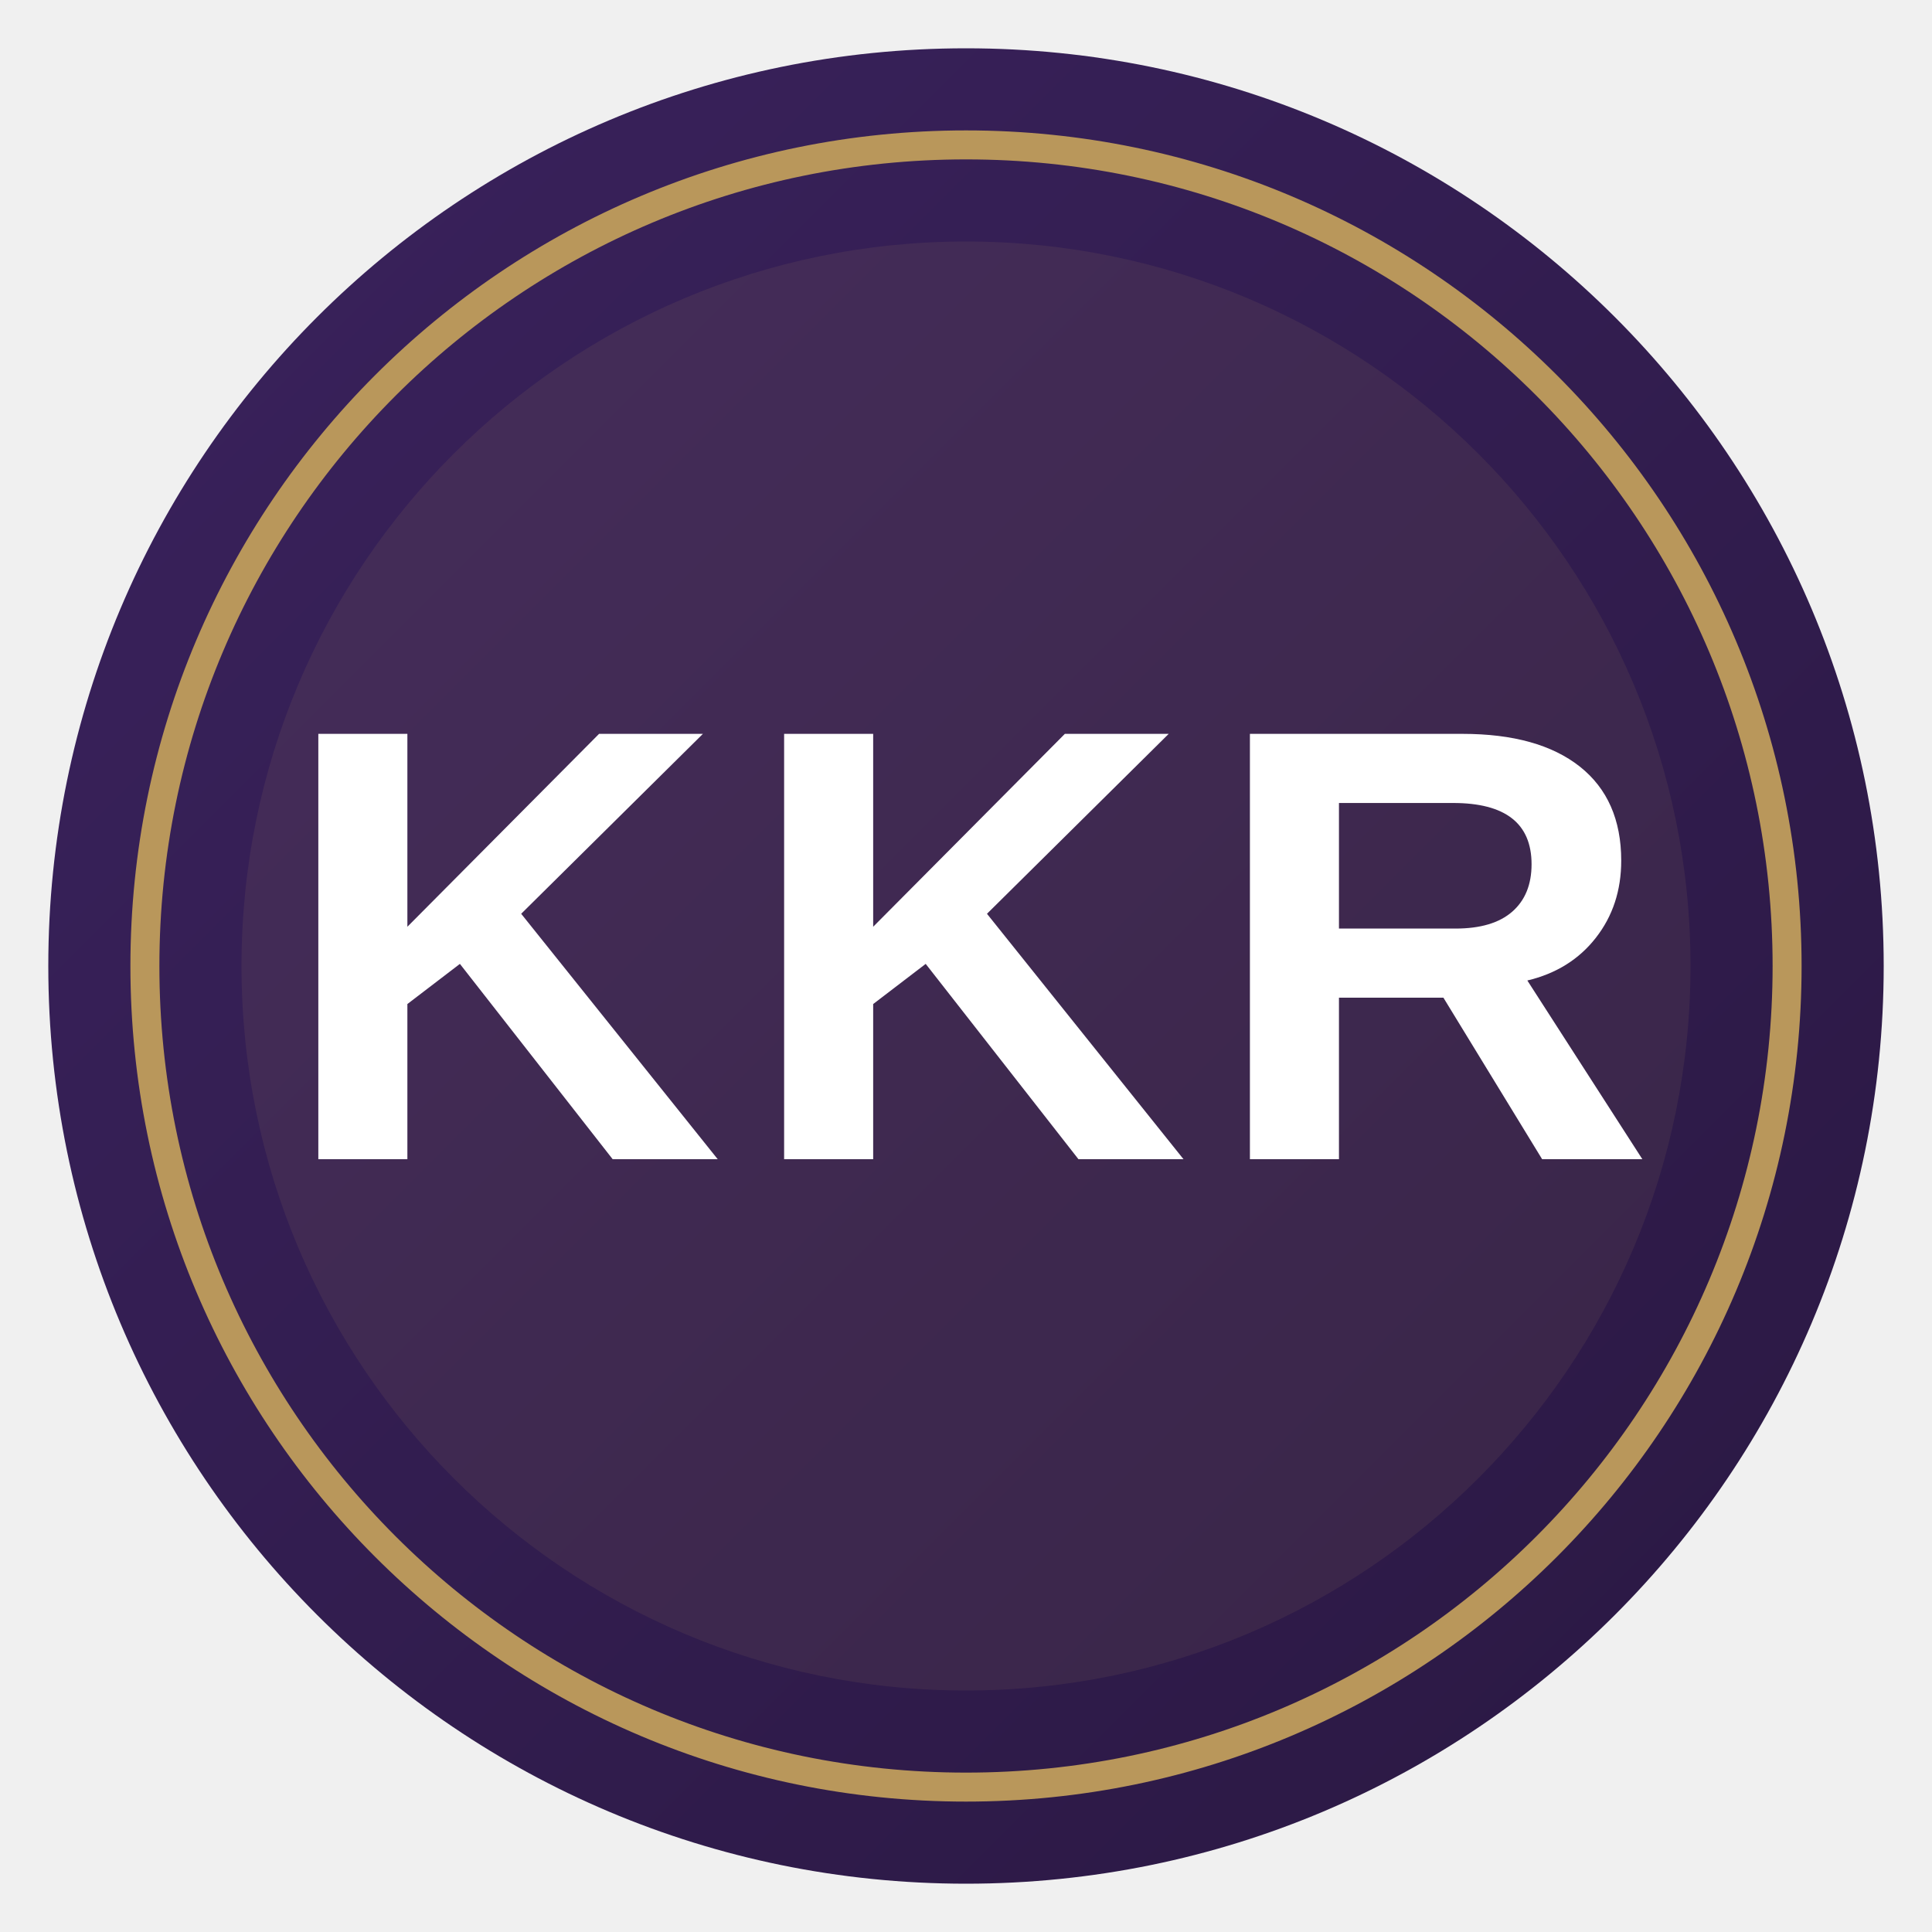
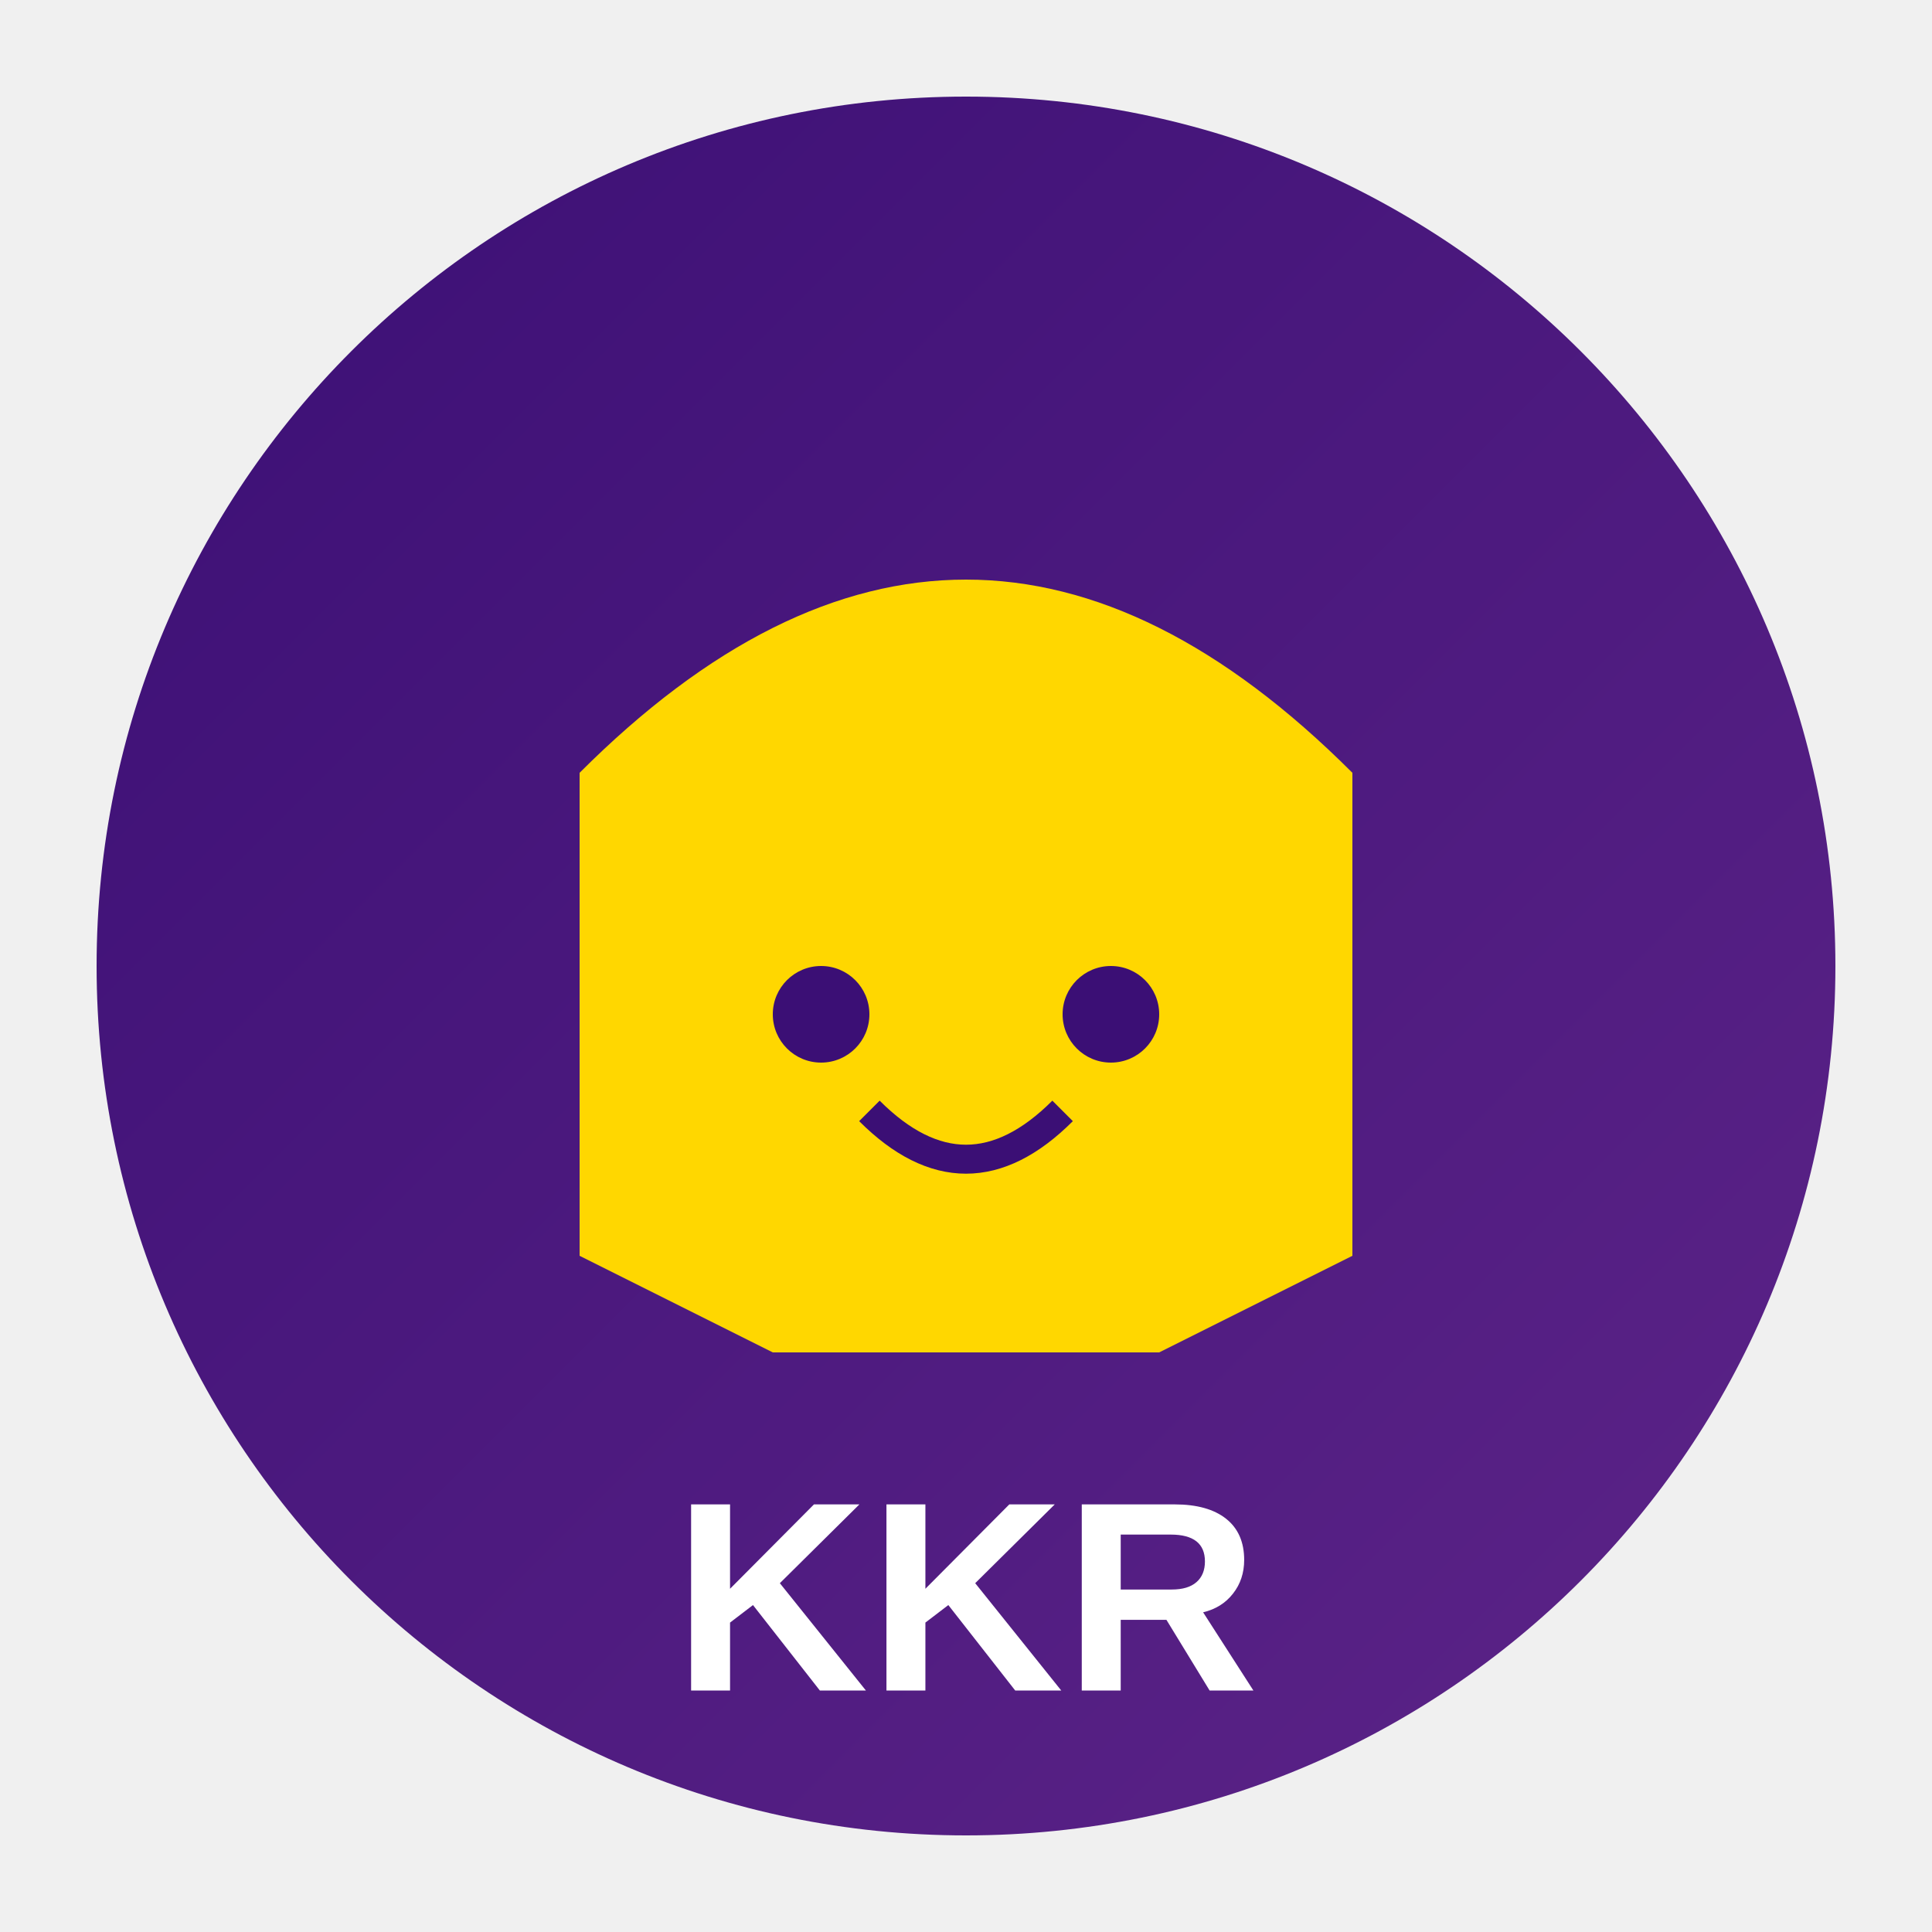
- <svg xmlns="http://www.w3.org/2000/svg" width="200" height="200" viewBox="0 0 200 200" role="img" aria-label="Kolkata Knight Riders">
+ <svg xmlns="http://www.w3.org/2000/svg" width="200" height="200" viewBox="0 0 200 200">
  <defs>
    <linearGradient id="kkrGradient" x1="0%" y1="0%" x2="100%" y2="100%">
-       <stop offset="0%" style="stop-color:#3A225D;stop-opacity:1" />
-       <stop offset="100%" style="stop-color:#2A1842;stop-opacity:1" />
+       <stop offset="0%" style="stop-color:#3B0F75;stop-opacity:1" />
+       <stop offset="100%" style="stop-color:#5D2488;stop-opacity:1" />
    </linearGradient>
  </defs>
-   <circle cx="100" cy="100" r="95" fill="url(#kkrGradient)" />
-   <circle cx="100" cy="100" r="85" fill="none" stroke="#B9975B" stroke-width="3" />
-   <circle cx="100" cy="100" r="75" fill="#B9975B" opacity="0.1" />
-   <text x="100" y="120" font-family="Arial, sans-serif" font-size="64" font-weight="bold" text-anchor="middle" fill="#FFFFFF" letter-spacing="2">KKR</text>
+   <circle cx="100" cy="100" r="90" fill="url(#kkrGradient)" />
+   <path d="M 60 80 Q 100 40 140 80 L 140 130 L 120 140 L 80 140 L 60 130 Z" fill="#FFD700" />
+   <circle cx="85" cy="105" r="5" fill="#3B0F75" />
+   <circle cx="115" cy="105" r="5" fill="#3B0F75" />
+   <path d="M 90 115 Q 100 125 110 115" stroke="#3B0F75" stroke-width="3" fill="none" />
+   <text x="100" y="175" font-family="Arial, sans-serif" font-size="28" font-weight="bold" text-anchor="middle" fill="#fff">KKR</text>
</svg>
